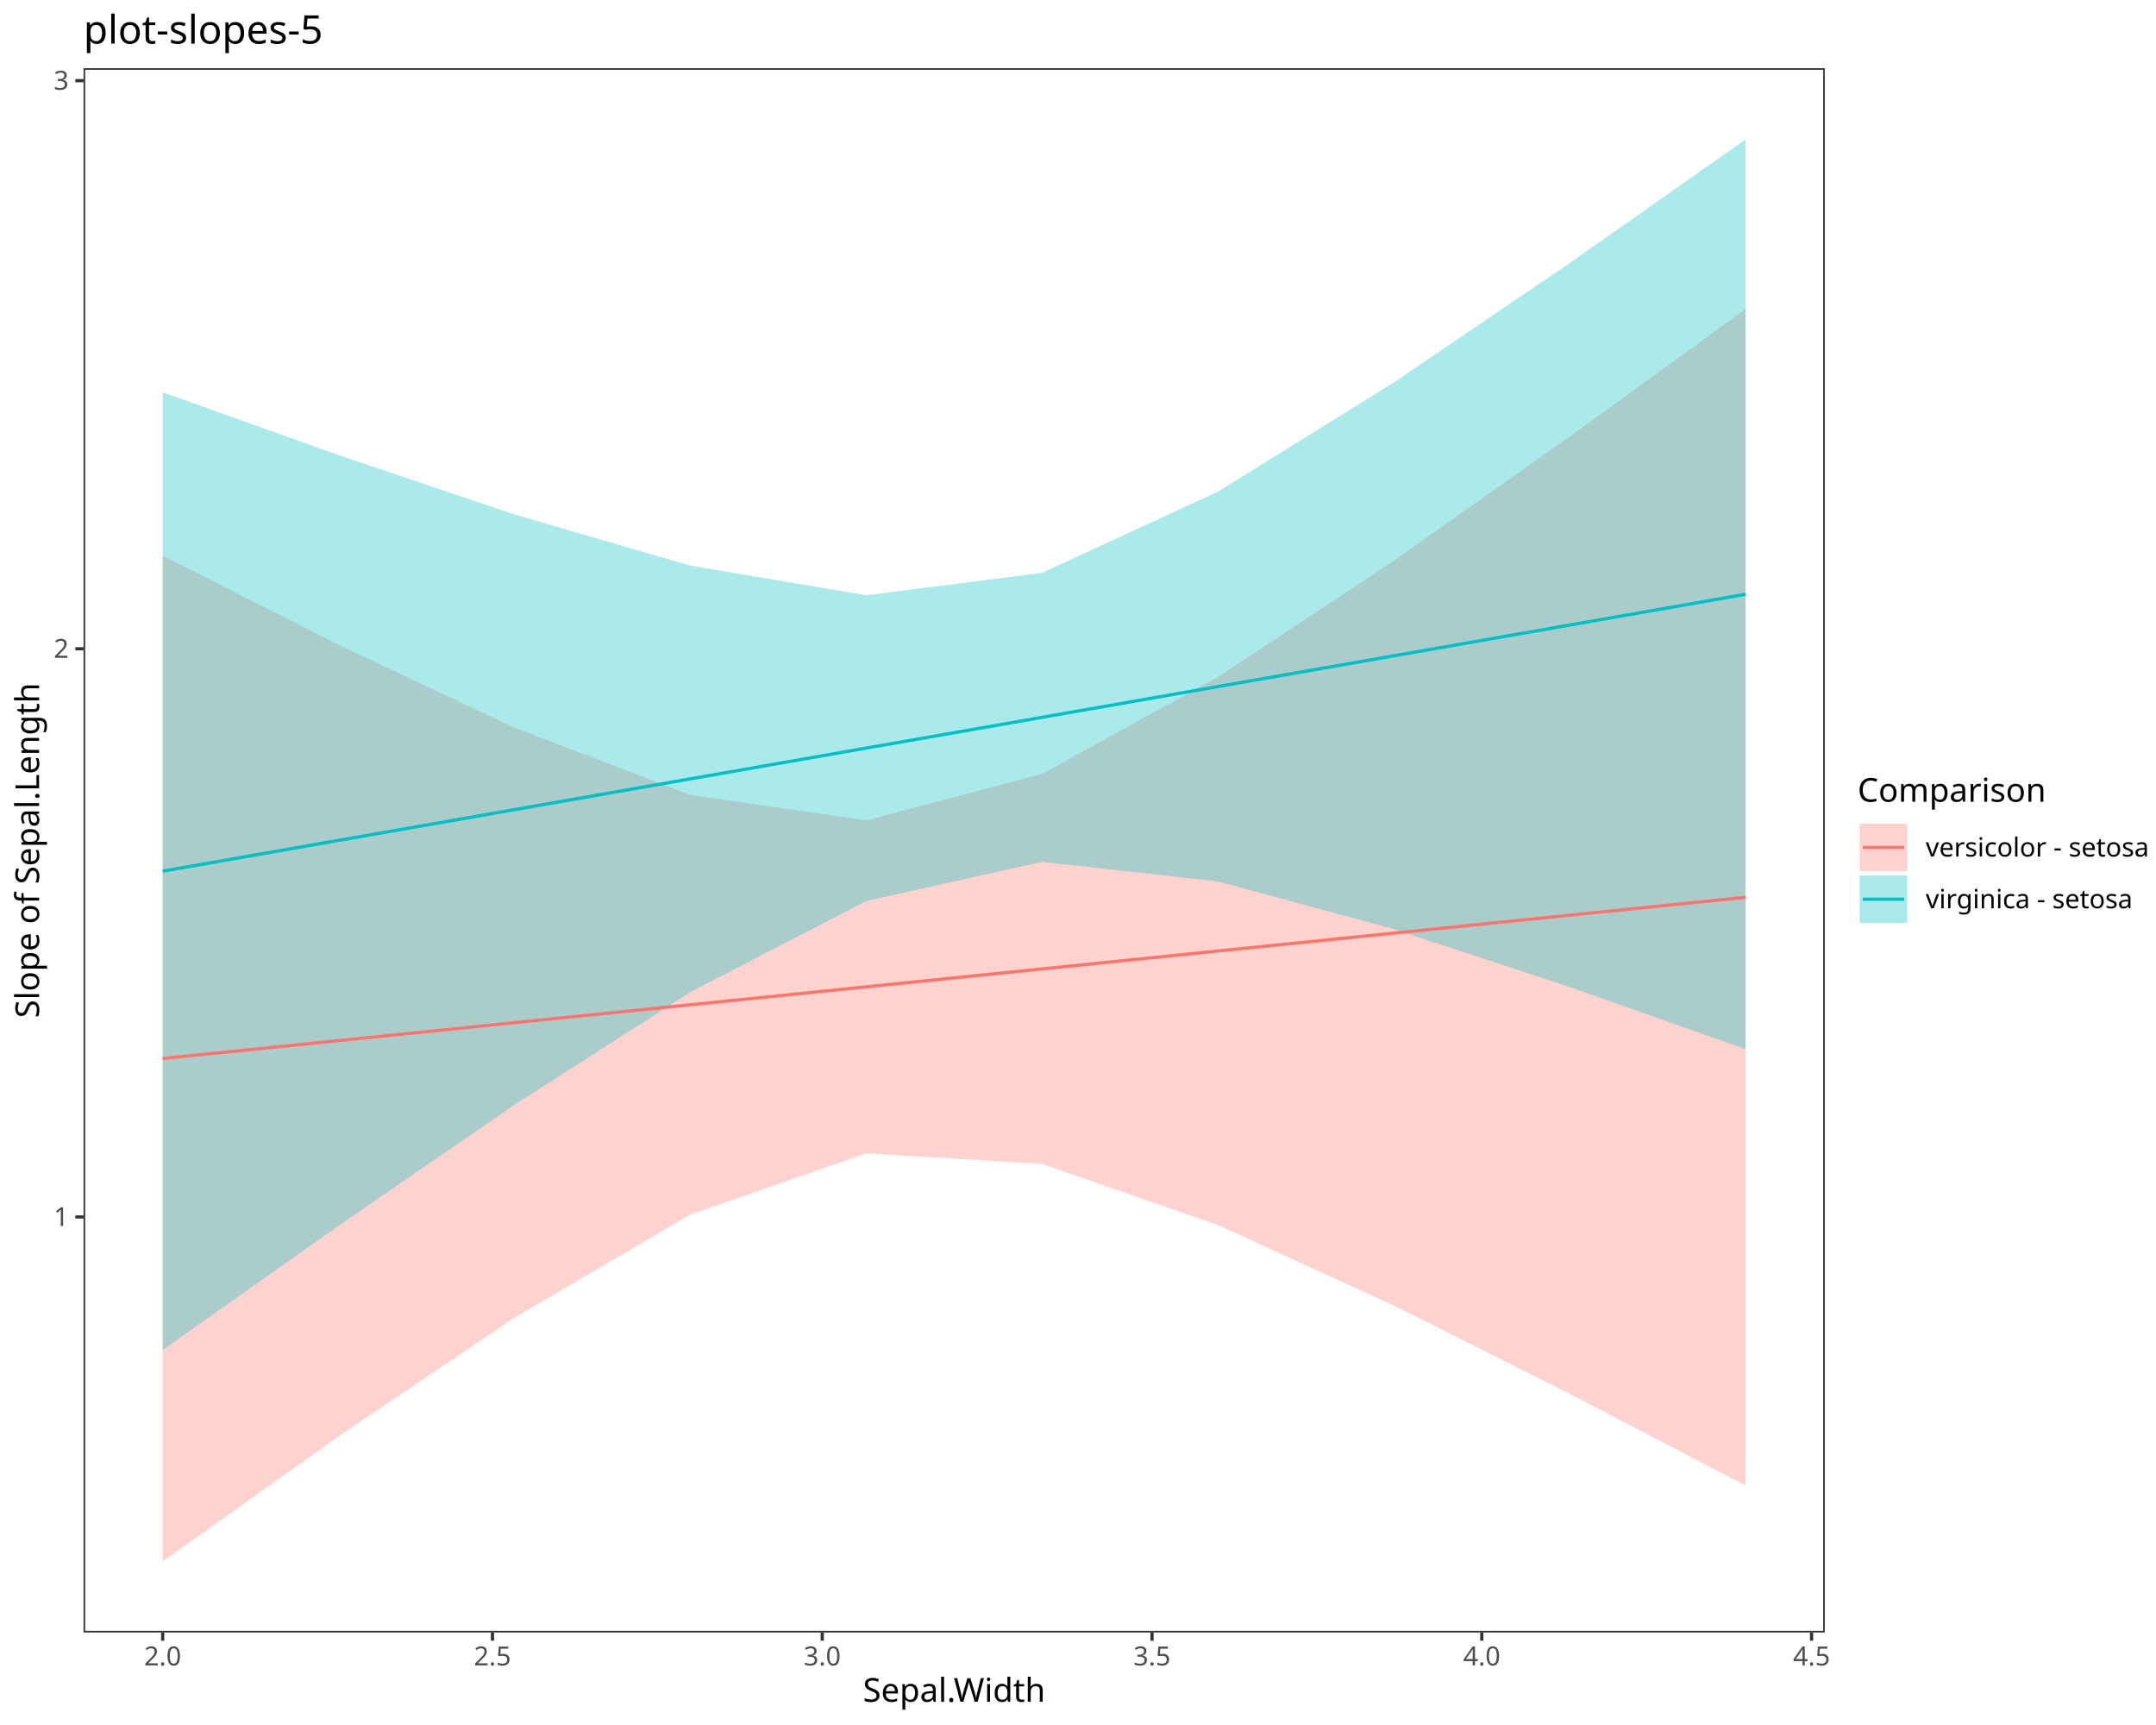
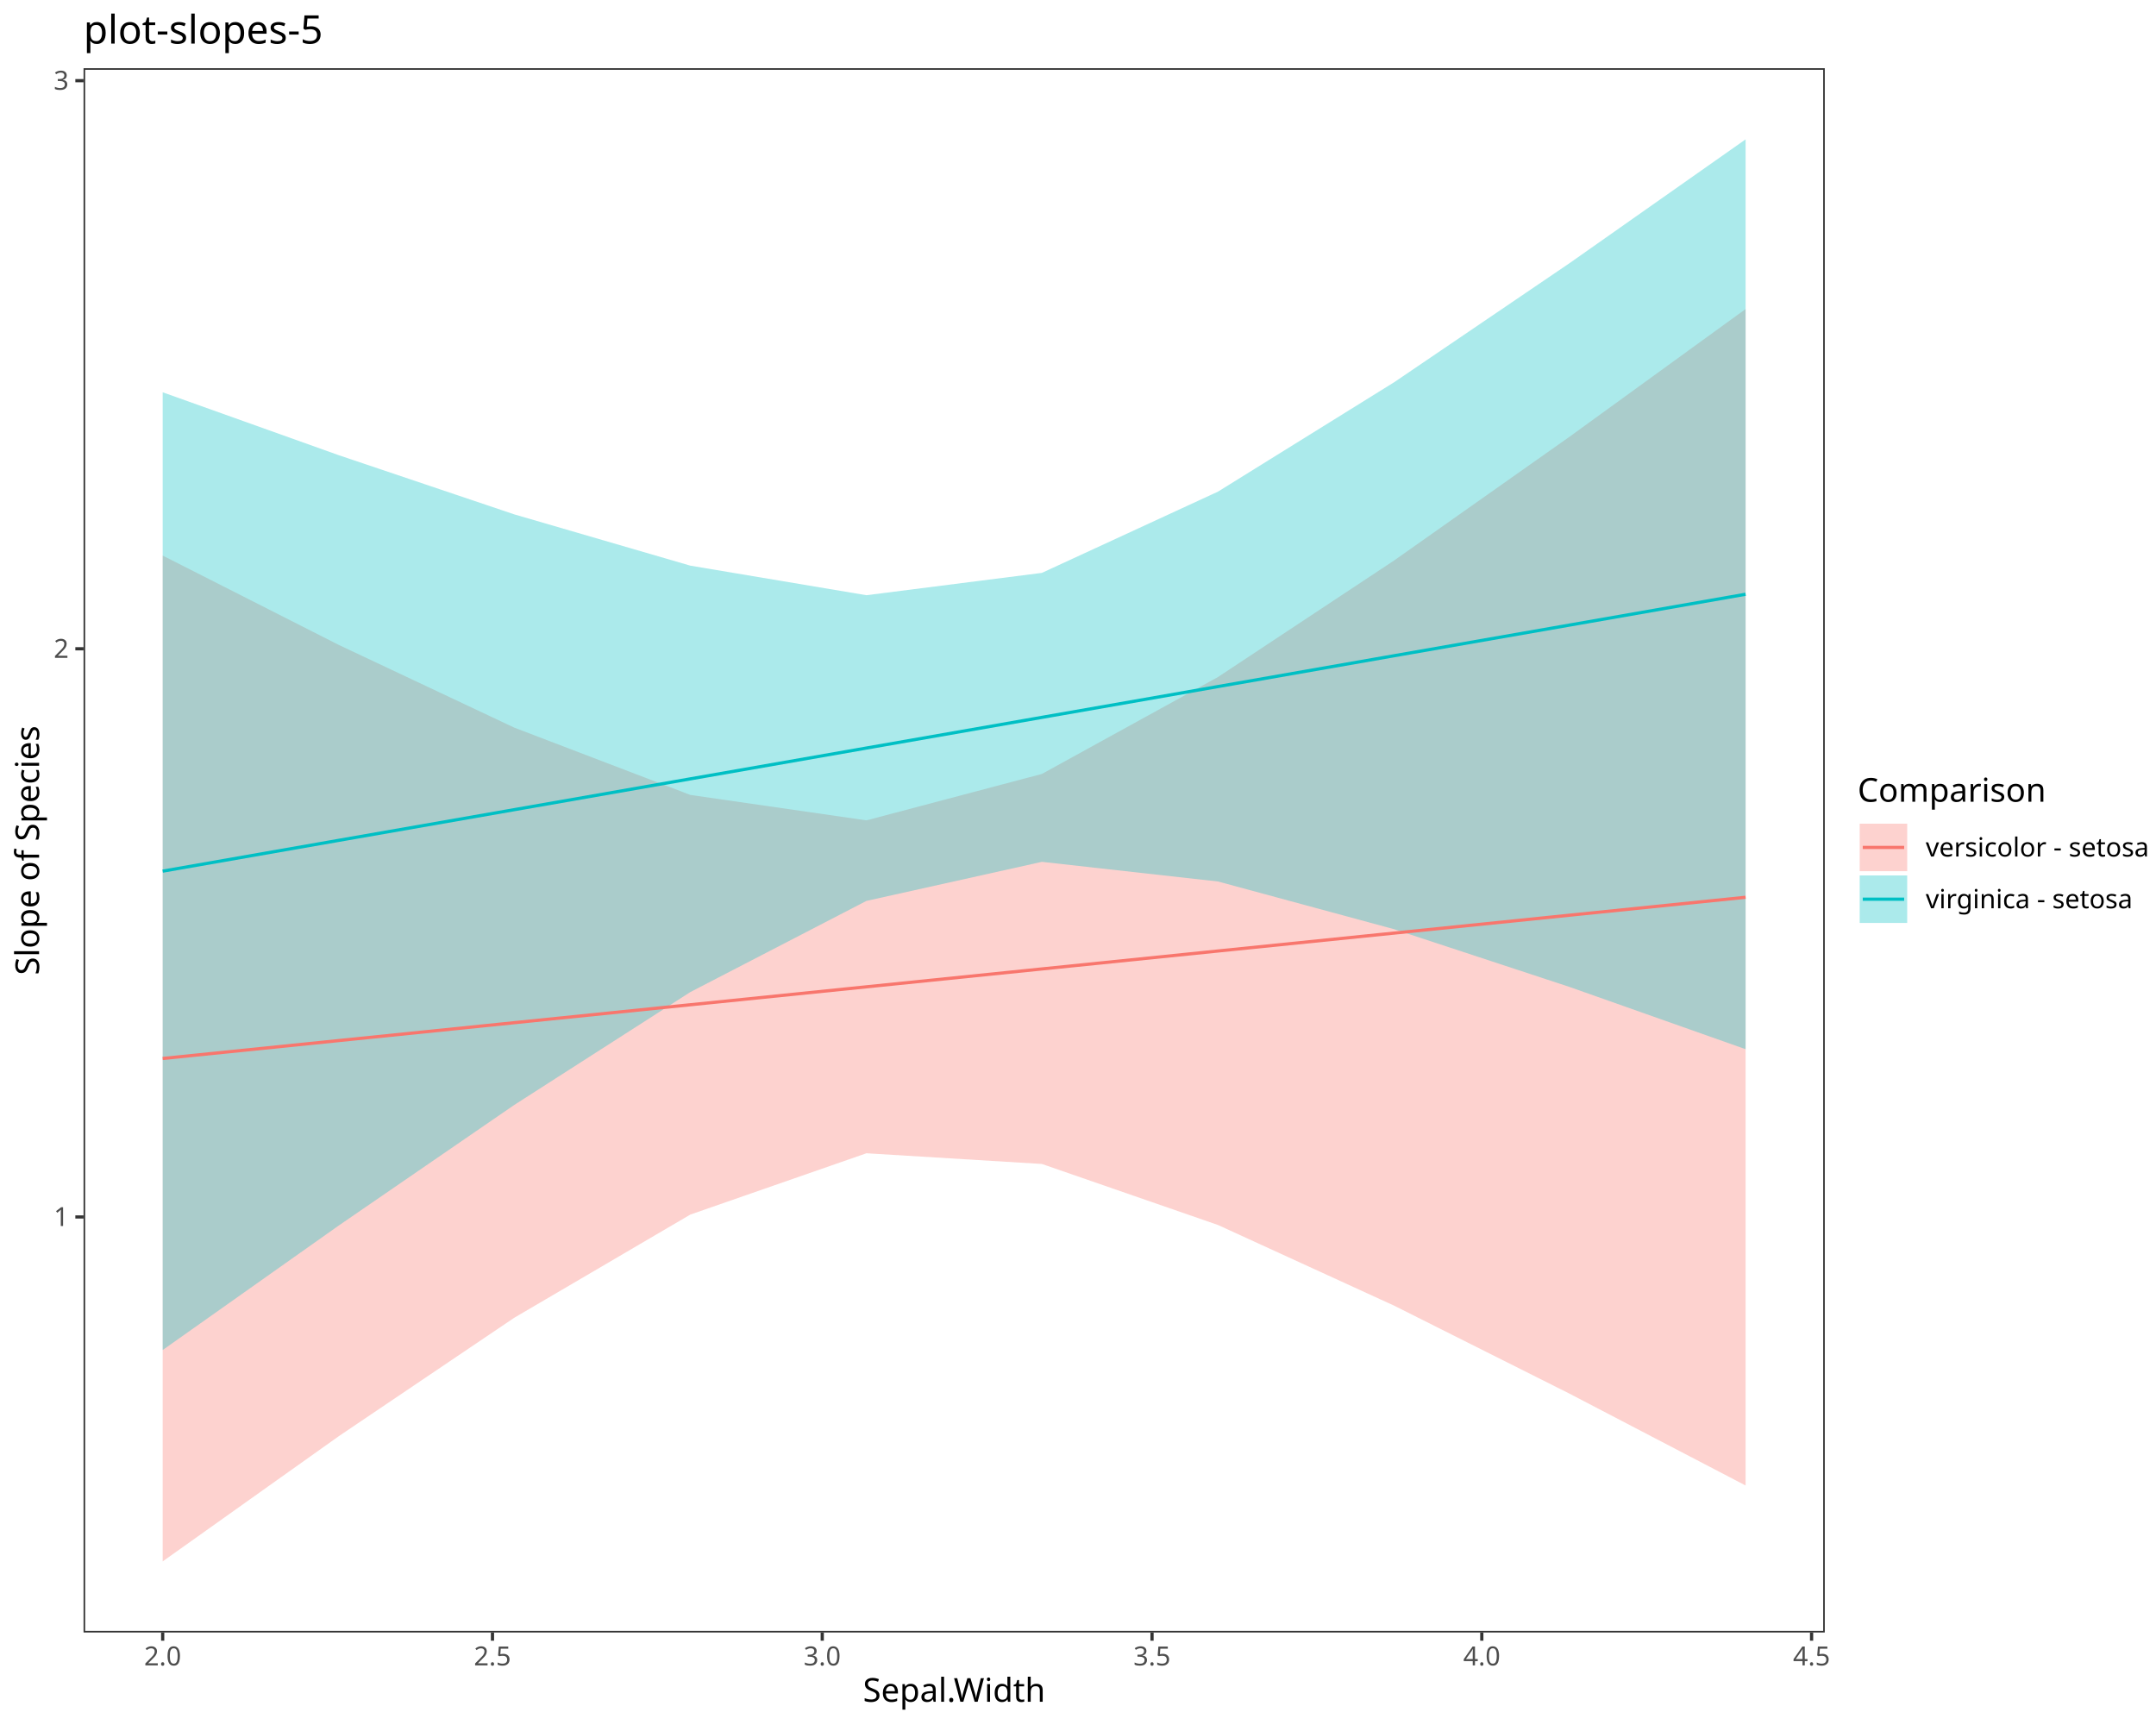
<svg xmlns="http://www.w3.org/2000/svg" class="svglite" data-engine-version="2.0" width="720.00pt" height="576.00pt" viewBox="0 0 720.00 576.00">
  <defs>
    <style type="text/css">
    .svglite line, .svglite polyline, .svglite polygon, .svglite path, .svglite rect, .svglite circle {
      fill: none;
      stroke: #000000;
      stroke-linecap: round;
      stroke-linejoin: round;
      stroke-miterlimit: 10.00;
    }
  </style>
  </defs>
  <rect width="100%" height="100%" style="stroke: none; fill: #FFFFFF;" />
  <defs>
    <clipPath id="cpMC4wMHw3MjAuMDB8MC4wMHw1NzYuMDA=">
      <rect x="0.00" y="0.00" width="720.00" height="576.00" />
    </clipPath>
  </defs>
  <g clip-path="url(#cpMC4wMHw3MjAuMDB8MC4wMHw1NzYuMDA=)">
    <rect x="-0" y="0.00" width="720.00" height="576.00" style="stroke-width: 1.07; stroke: #FFFFFF; fill: #FFFFFF;" />
  </g>
  <defs>
    <clipPath id="cpMjcuOTB8NjA5LjM4fDIyLjc4fDU0NS4xMQ==">
      <rect x="27.90" y="22.78" width="581.49" height="522.33" />
    </clipPath>
  </defs>
  <g clip-path="url(#cpMjcuOTB8NjA5LjM4fDIyLjc4fDU0NS4xMQ==)">
    <rect x="27.90" y="22.78" width="581.49" height="522.33" style="stroke-width: 1.07; stroke: none; fill: #FFFFFF;" />
    <line x1="27.90" y1="596.08" x2="609.38" y2="596.08" style="stroke-width: 1.07; stroke: #000000; stroke-opacity: 0.50; stroke-dasharray: 5.69,5.69; stroke-linecap: butt;" />
    <line x1="27.90" y1="596.08" x2="609.38" y2="596.08" style="stroke-width: 1.07; stroke: #000000; stroke-opacity: 0.50; stroke-dasharray: 5.69,5.69; stroke-linecap: butt;" />
    <polygon points="54.33,185.52 113.14,215.35 171.73,242.96 230.54,265.44 289.35,273.93 347.94,258.43 406.75,226.07 465.56,187.16 524.14,145.84 582.95,103.19 582.95,496.03 524.14,465.36 465.56,435.97 406.75,409.04 347.94,388.66 289.35,385.09 230.54,405.56 171.73,440.02 113.14,479.56 54.33,521.37 " style="stroke-width: 0.00; stroke: none; stroke-linecap: butt; fill: #F8766D; fill-opacity: 0.33;" />
    <polyline points="54.33,185.52 113.14,215.35 171.73,242.96 230.54,265.44 289.35,273.93 347.94,258.43 406.75,226.07 465.56,187.16 524.14,145.84 582.95,103.19 " style="stroke-width: 1.07; stroke: none; stroke-linecap: butt;" />
    <polyline points="582.95,496.03 524.14,465.36 465.56,435.97 406.75,409.04 347.94,388.66 289.35,385.09 230.54,405.56 171.73,440.02 113.14,479.56 54.33,521.37 " style="stroke-width: 1.07; stroke: none; stroke-linecap: butt;" />
    <polygon points="54.33,130.99 113.14,152.00 171.73,171.75 230.54,188.88 289.35,198.75 347.94,191.29 406.75,164.16 465.56,127.65 524.14,87.88 582.95,46.53 582.95,350.34 524.14,329.55 465.56,310.27 406.75,294.34 347.94,287.78 289.35,300.82 230.54,331.26 171.73,368.96 113.14,409.21 54.33,450.79 " style="stroke-width: 0.00; stroke: none; stroke-linecap: butt; fill: #00BFC4; fill-opacity: 0.33;" />
    <polyline points="54.33,130.99 113.14,152.00 171.73,171.75 230.54,188.88 289.35,198.75 347.94,191.29 406.75,164.16 465.56,127.65 524.14,87.88 582.95,46.53 " style="stroke-width: 1.07; stroke: none; stroke-linecap: butt;" />
    <polyline points="582.95,350.34 524.14,329.55 465.56,310.27 406.75,294.34 347.94,287.78 289.35,300.82 230.54,331.26 171.73,368.96 113.14,409.21 54.33,450.79 " style="stroke-width: 1.07; stroke: none; stroke-linecap: butt;" />
    <polyline points="54.33,353.44 113.14,347.46 171.73,341.49 230.54,335.50 289.35,329.51 347.94,323.54 406.75,317.55 465.56,311.57 524.14,305.60 582.95,299.61 " style="stroke-width: 1.07; stroke: #F8766D; stroke-linecap: butt;" />
    <polyline points="54.33,290.89 113.14,280.60 171.73,270.36 230.54,260.07 289.35,249.78 347.94,239.54 406.75,229.25 465.56,218.96 524.14,208.72 582.95,198.43 " style="stroke-width: 1.07; stroke: #00BFC4; stroke-linecap: butt;" />
    <rect x="27.90" y="22.78" width="581.49" height="522.33" style="stroke-width: 1.07; stroke: #333333;" />
  </g>
  <g clip-path="url(#cpMC4wMHw3MjAuMDB8MC4wMHw1NzYuMDA=)">
    <text x="22.97" y="409.39" text-anchor="end" style="font-size: 8.80px; fill: #4D4D4D; font-family: sans;" textLength="4.89px" lengthAdjust="spacingAndGlyphs">1</text>
    <text x="22.97" y="219.67" text-anchor="end" style="font-size: 8.80px; fill: #4D4D4D; font-family: sans;" textLength="4.89px" lengthAdjust="spacingAndGlyphs">2</text>
    <text x="22.97" y="29.96" text-anchor="end" style="font-size: 8.80px; fill: #4D4D4D; font-family: sans;" textLength="4.89px" lengthAdjust="spacingAndGlyphs">3</text>
    <polyline points="25.16,406.36 27.90,406.36 " style="stroke-width: 1.07; stroke: #333333; stroke-linecap: butt;" />
    <polyline points="25.16,216.64 27.90,216.64 " style="stroke-width: 1.07; stroke: #333333; stroke-linecap: butt;" />
    <polyline points="25.16,26.93 27.90,26.93 " style="stroke-width: 1.07; stroke: #333333; stroke-linecap: butt;" />
    <polyline points="54.33,547.85 54.33,545.11 " style="stroke-width: 1.07; stroke: #333333; stroke-linecap: butt;" />
    <polyline points="164.46,547.85 164.46,545.11 " style="stroke-width: 1.07; stroke: #333333; stroke-linecap: butt;" />
    <polyline points="274.59,547.85 274.59,545.11 " style="stroke-width: 1.07; stroke: #333333; stroke-linecap: butt;" />
    <polyline points="384.72,547.85 384.72,545.11 " style="stroke-width: 1.07; stroke: #333333; stroke-linecap: butt;" />
    <polyline points="494.85,547.85 494.85,545.11 " style="stroke-width: 1.07; stroke: #333333; stroke-linecap: butt;" />
    <polyline points="604.98,547.85 604.98,545.11 " style="stroke-width: 1.07; stroke: #333333; stroke-linecap: butt;" />
    <text x="54.33" y="556.10" text-anchor="middle" style="font-size: 8.80px; fill: #4D4D4D; font-family: sans;" textLength="12.23px" lengthAdjust="spacingAndGlyphs">2.0</text>
    <text x="164.46" y="556.10" text-anchor="middle" style="font-size: 8.80px; fill: #4D4D4D; font-family: sans;" textLength="12.23px" lengthAdjust="spacingAndGlyphs">2.5</text>
    <text x="274.59" y="556.10" text-anchor="middle" style="font-size: 8.80px; fill: #4D4D4D; font-family: sans;" textLength="12.23px" lengthAdjust="spacingAndGlyphs">3.0</text>
    <text x="384.72" y="556.10" text-anchor="middle" style="font-size: 8.80px; fill: #4D4D4D; font-family: sans;" textLength="12.23px" lengthAdjust="spacingAndGlyphs">3.5</text>
    <text x="494.85" y="556.10" text-anchor="middle" style="font-size: 8.80px; fill: #4D4D4D; font-family: sans;" textLength="12.23px" lengthAdjust="spacingAndGlyphs">4.0</text>
    <text x="604.98" y="556.10" text-anchor="middle" style="font-size: 8.80px; fill: #4D4D4D; font-family: sans;" textLength="12.23px" lengthAdjust="spacingAndGlyphs">4.5</text>
    <text x="318.64" y="568.24" text-anchor="middle" style="font-size: 11.00px; font-family: sans;" textLength="59.31px" lengthAdjust="spacingAndGlyphs">Sepal.Width</text>
-     <text transform="translate(13.05,283.95) rotate(-90)" text-anchor="middle" style="font-size: 11.00px; font-family: sans;" textLength="108.26px" lengthAdjust="spacingAndGlyphs">Slope of Sepal.Length</text>
+     <text transform="translate(13.05,283.95) rotate(-90)" text-anchor="middle" style="font-size: 11.00px; font-family: sans;" textLength="82.57px" lengthAdjust="spacingAndGlyphs">Slope of Species</text>
    <rect x="620.34" y="259.00" width="94.18" height="49.89" style="stroke-width: 1.07; stroke: none; fill: #FFFFFF;" />
    <text x="620.34" y="267.71" style="font-size: 11.00px; font-family: sans;" textLength="59.31px" lengthAdjust="spacingAndGlyphs">Comparison</text>
    <rect x="620.34" y="274.33" width="17.28" height="17.28" style="stroke-width: 1.07; stroke: none; fill: #FFFFFF;" />
    <rect x="621.05" y="275.04" width="15.86" height="15.86" style="stroke-width: 1.07; stroke: none; stroke-linecap: butt; stroke-linejoin: miter; fill: #F8766D; fill-opacity: 0.33;" />
    <line x1="622.07" y1="282.97" x2="635.90" y2="282.97" style="stroke-width: 1.07; stroke: #F8766D; stroke-linecap: butt;" />
    <rect x="620.34" y="291.61" width="17.28" height="17.28" style="stroke-width: 1.07; stroke: none; fill: #FFFFFF;" />
    <rect x="621.05" y="292.32" width="15.86" height="15.86" style="stroke-width: 1.07; stroke: none; stroke-linecap: butt; stroke-linejoin: miter; fill: #00BFC4; fill-opacity: 0.33;" />
    <line x1="622.07" y1="300.25" x2="635.90" y2="300.25" style="stroke-width: 1.07; stroke: #00BFC4; stroke-linecap: butt;" />
    <text x="643.10" y="286.00" style="font-size: 8.80px; font-family: sans;" textLength="71.42px" lengthAdjust="spacingAndGlyphs">versicolor - setosa</text>
    <text x="643.10" y="303.28" style="font-size: 8.80px; font-family: sans;" textLength="66.04px" lengthAdjust="spacingAndGlyphs">virginica - setosa</text>
    <text x="27.90" y="14.56" style="font-size: 13.20px; font-family: sans;" textLength="75.58px" lengthAdjust="spacingAndGlyphs">plot-slopes-5</text>
  </g>
</svg>
